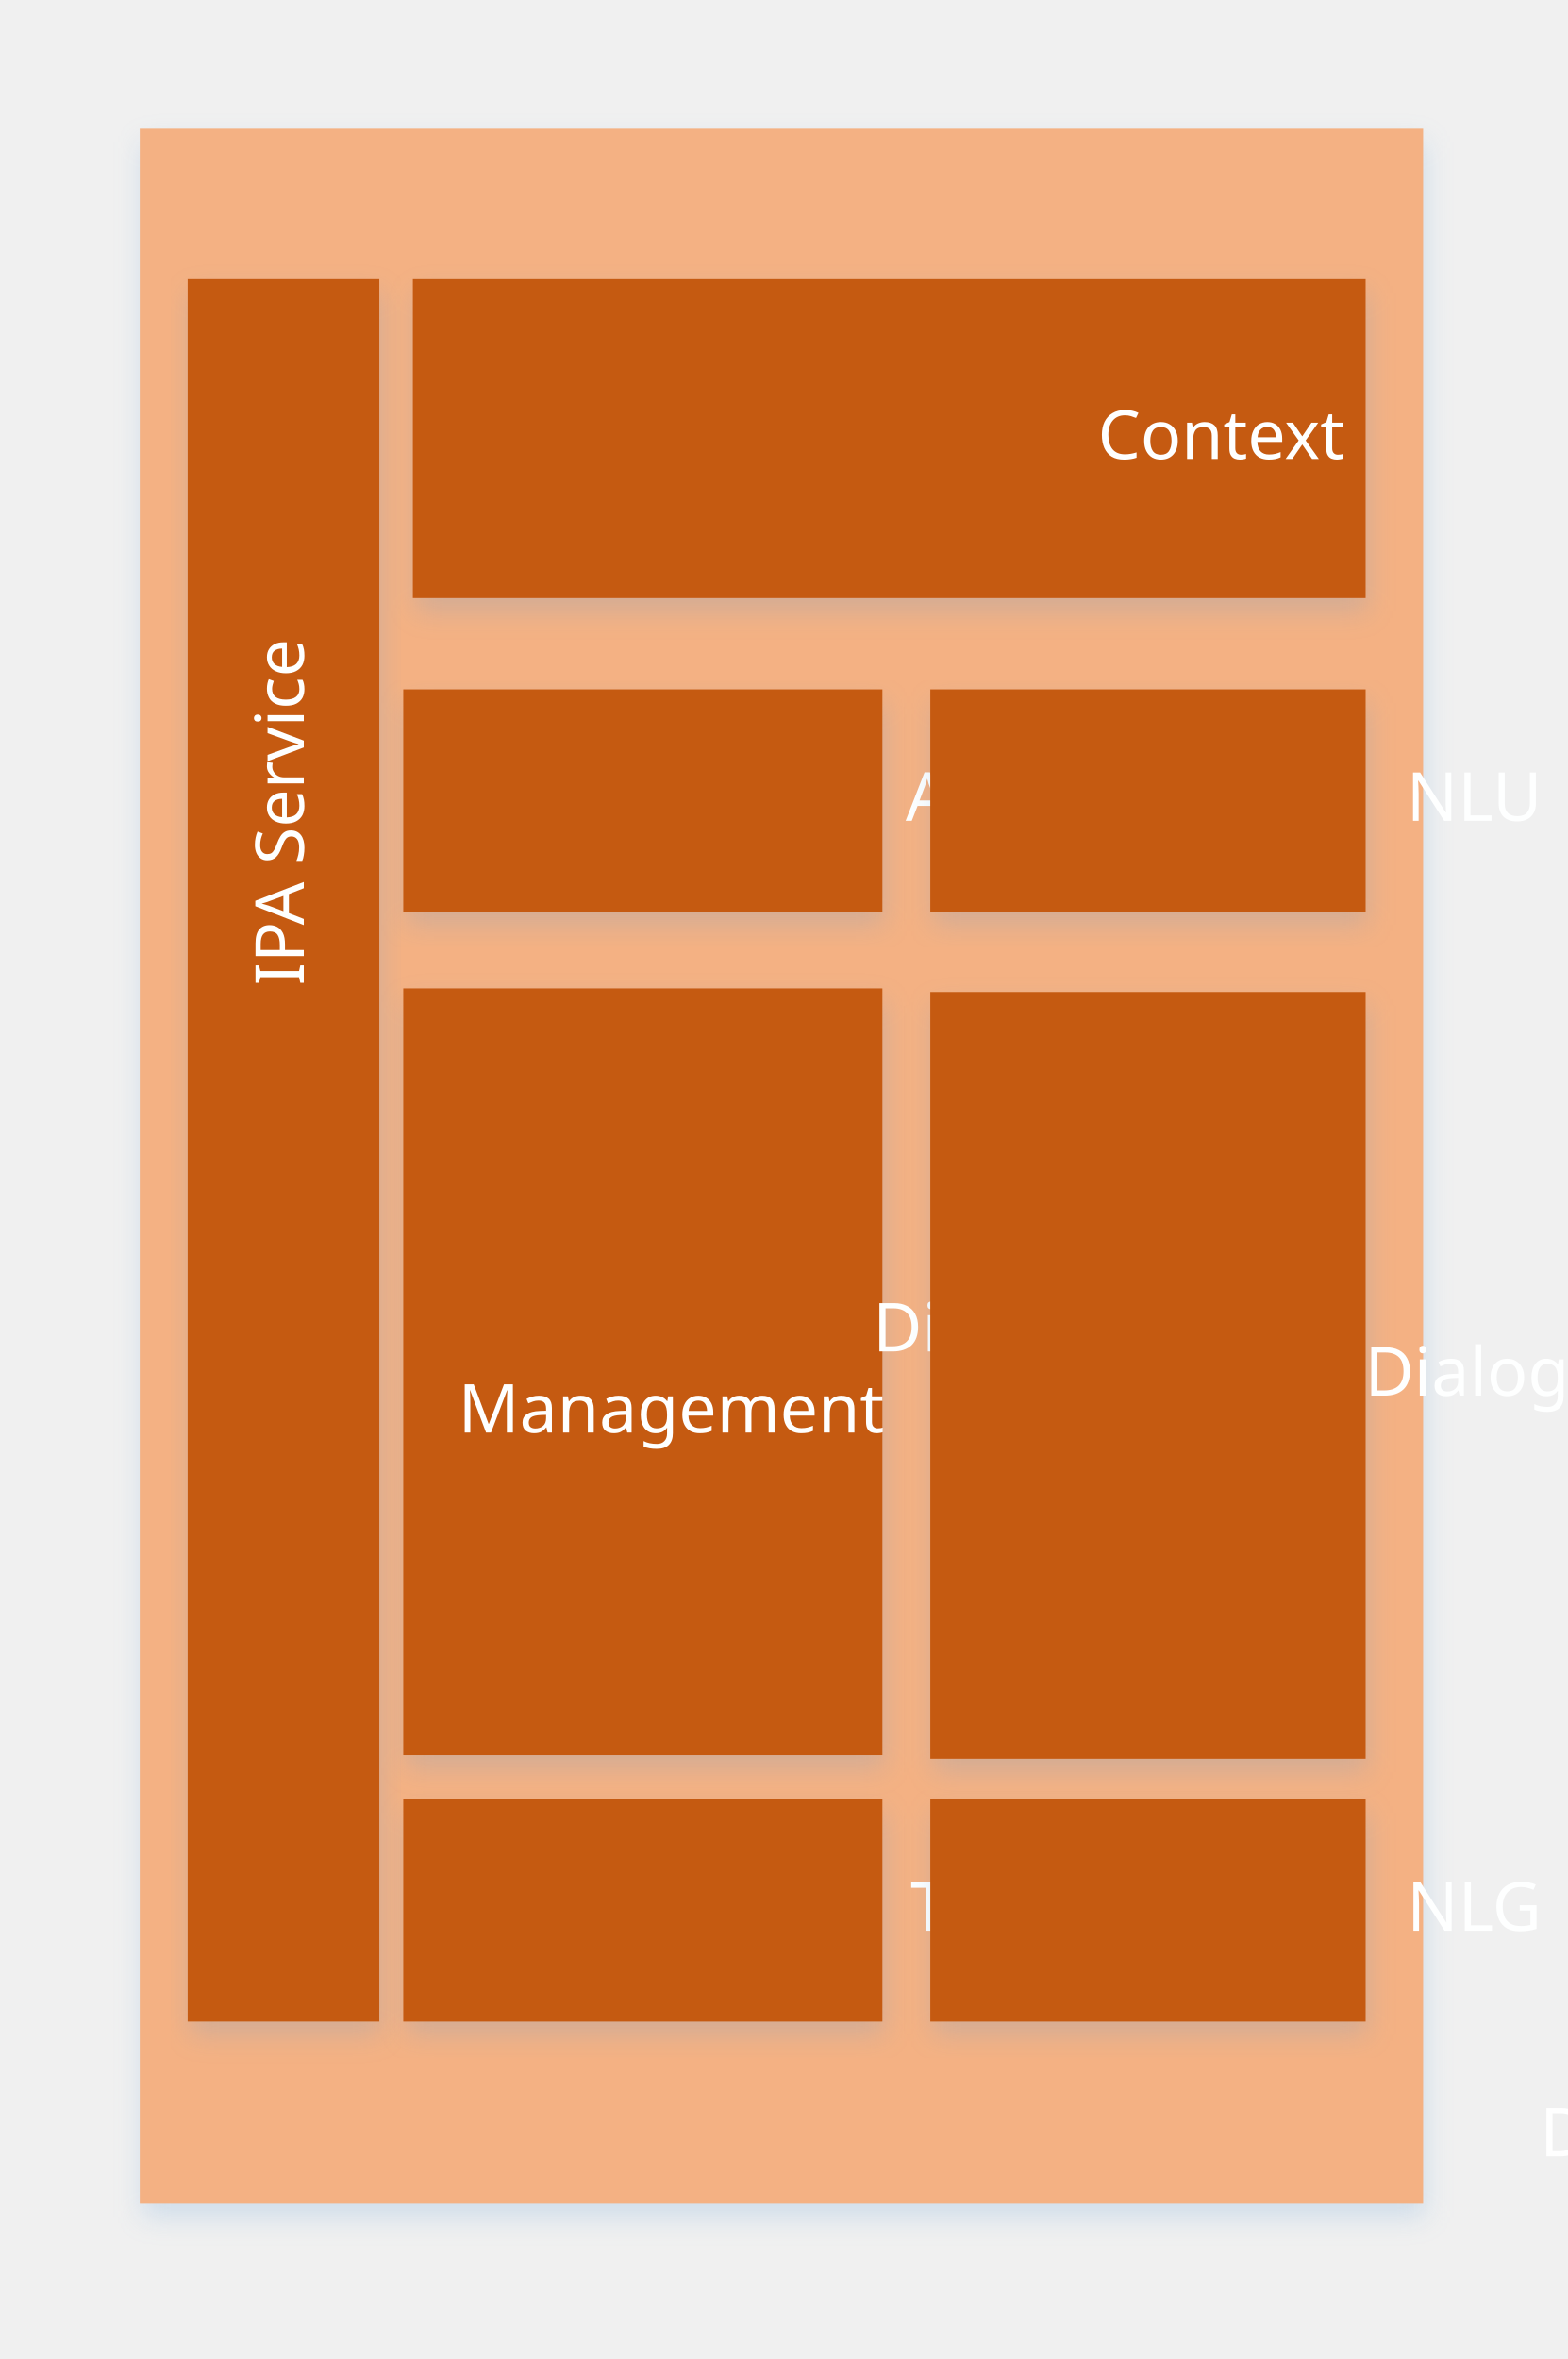
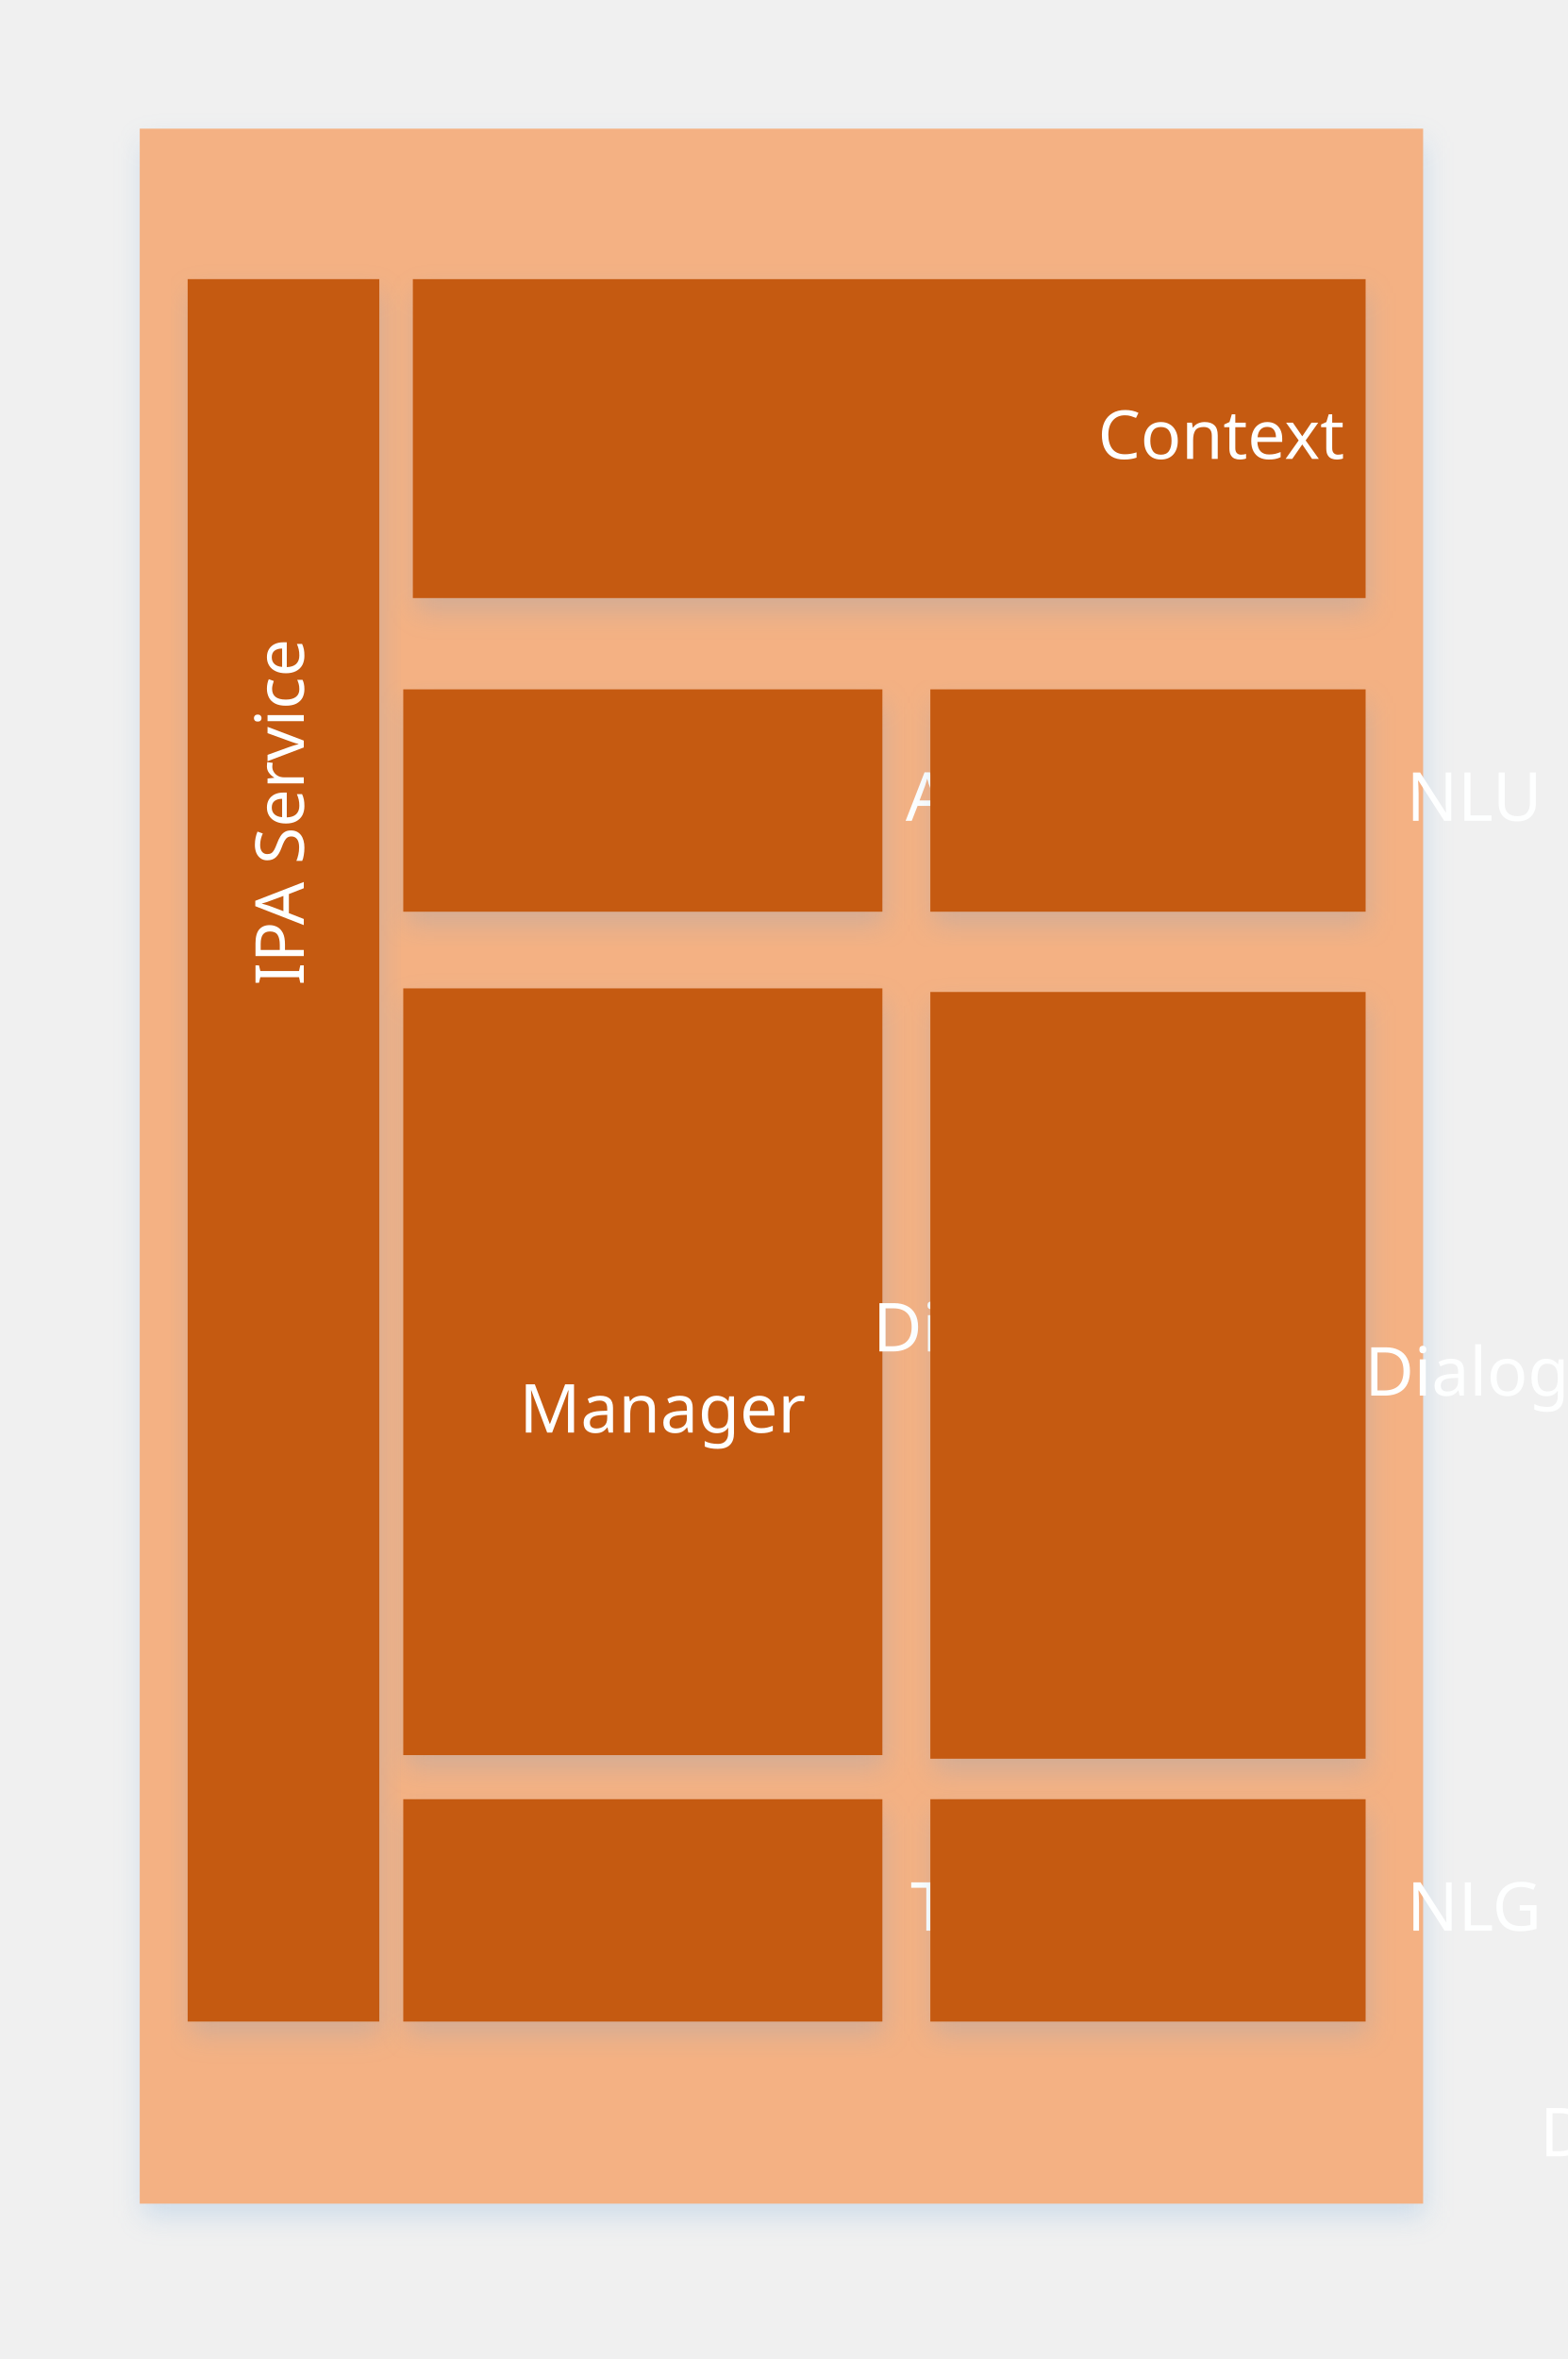
<svg xmlns="http://www.w3.org/2000/svg" xmlns:ns1="http://schemas.microsoft.com/visio/2003/SVGExtensions/" width="3.22in" height="4.845in" viewBox="0 0 231.818 348.85" xml:space="preserve" color-interpolation-filters="sRGB" class="st9">
  <ns1:documentProperties ns1:langID="1033" ns1:metric="true" ns1:viewMarkup="false">
    <ns1:userDefs>
      <ns1:ud ns1:nameU="msvSubprocessMaster" ns1:prompt="" ns1:val="VT4(Rectangle)" />
      <ns1:ud ns1:nameU="msvNoAutoConnect" ns1:val="VT0(1):26" />
    </ns1:userDefs>
  </ns1:documentProperties>
  <style type="text/css">
	
		.st1 {visibility:visible}
		.st2 {fill:#5b9bd5;fill-opacity:0.22;filter:url(#filter_2);stroke:none}
		.st3 {fill:#f4b183;stroke:none;stroke-width:1}
		.st4 {fill:#ffffff;font-family:Calibri;font-size:0.833em}
		.st5 {fill:#c55a11;stroke:none;stroke-width:0.25}
		.st6 {fill:#feffff;font-family:Calibri;font-size:0.833em}
		.st7 {font-size:1em}
		.st8 {stroke:none;stroke-linecap:round;stroke-linejoin:round;stroke-width:1}
		.st9 {fill:none;fill-rule:evenodd;font-size:12px;overflow:visible;stroke-linecap:square;stroke-miterlimit:3}
	
	</style>
  <defs id="Filters">
    <filter id="filter_2">
      <feGaussianBlur stdDeviation="2" />
    </filter>
  </defs>
  <g ns1:mID="0" ns1:index="1" ns1:groupContext="foregroundPage">
    <ns1:userDefs>
      <ns1:ud ns1:nameU="msvThemeOrder" ns1:val="VT0(0):26" />
    </ns1:userDefs>
    <ns1:pageProperties ns1:drawingScale="0.0393701" ns1:pageScale="0.0393701" ns1:drawingUnits="24" ns1:shadowOffsetX="8.50394" ns1:shadowOffsetY="-8.50394" />
    <ns1:layer ns1:name="Annotations" ns1:index="0" />
    <ns1:layer ns1:name="Connector" ns1:index="1" />
    <g id="shape47-1" ns1:mID="47" ns1:groupContext="shape" transform="translate(20.6544,-22.9728)">
      <ns1:userDefs>
        <ns1:ud ns1:nameU="visVersion" ns1:val="VT0(15):26" />
      </ns1:userDefs>
      <ns1:textBlock ns1:margins="rect(4,4,4,4)" ns1:tabSpace="42.5197" ns1:verticalAlign="2" />
      <ns1:textRect cx="94.909" cy="195.425" width="189.82" height="306.85" />
      <g id="shadow47-2" ns1:groupContext="shadow" ns1:shadowOffsetX="0.345598" ns1:shadowOffsetY="-1.97279" ns1:shadowType="1" transform="matrix(1,0,0,1,0.345598,1.97279)" class="st1">
        <rect x="0" y="42" width="189.818" height="306.85" class="st2" />
      </g>
      <rect x="0" y="42" width="189.818" height="306.85" class="st3" />
      <text x="160.31" y="341.85" class="st4" ns1:langID="1031">
        <ns1:paragraph ns1:horizAlign="2" />
        <ns1:tabList />Dialog</text>
    </g>
    <g id="shape2-7" ns1:mID="2" ns1:groupContext="shape" transform="translate(-292.763,298.948) rotate(-90)">
      <ns1:userDefs>
        <ns1:ud ns1:nameU="visVersion" ns1:val="VT0(15):26" />
      </ns1:userDefs>
      <ns1:textBlock ns1:margins="rect(4,4,4,4)" ns1:tabSpace="42.5197" />
      <ns1:textRect cx="128.835" cy="334.677" width="257.67" height="28.346" />
      <g id="shadow2-8" ns1:groupContext="shadow" ns1:shadowOffsetX="0.345598" ns1:shadowOffsetY="-1.97279" ns1:shadowType="1" transform="matrix(1,0,0,1,-1.97279,0.345598)" class="st1">
        <rect x="0" y="320.504" width="257.669" height="28.346" class="st2" />
      </g>
      <rect x="0" y="320.504" width="257.669" height="28.346" class="st5" />
      <text x="106.43" y="337.68" class="st6" ns1:langID="1031">
        <ns1:paragraph ns1:horizAlign="1" />
        <ns1:tabList />IPA Service</text>
    </g>
    <g id="shape3-13" ns1:mID="3" ns1:groupContext="shape" transform="translate(59.6308,-89.3035)">
      <ns1:userDefs>
        <ns1:ud ns1:nameU="visVersion" ns1:val="VT0(15):26" />
      </ns1:userDefs>
      <ns1:textBlock ns1:margins="rect(4,4,4,4)" ns1:tabSpace="42.5197" />
      <ns1:textRect cx="35.433" cy="292.157" width="70.87" height="113.386" />
      <g id="shadow3-14" ns1:groupContext="shadow" ns1:shadowOffsetX="0.345598" ns1:shadowOffsetY="-1.97279" ns1:shadowType="1" transform="matrix(1,0,0,1,0.345598,1.97279)" class="st1">
        <rect x="0" y="235.465" width="70.866" height="113.386" class="st2" />
      </g>
      <rect x="0" y="235.465" width="70.866" height="113.386" class="st5" />
      <text x="22.68" y="289.16" class="st6" ns1:langID="1031">
        <ns1:paragraph ns1:horizAlign="1" />
-         <ns1:tabList />Dialog <tspan x="8.12" dy="1.2em" class="st7">Management</tspan>
+         <ns1:tabList />Dialog <tspan x="17.16" dy="1.2em" class="st7">Manager</tspan>
      </text>
    </g>
    <g id="shape30-20" ns1:mID="30" ns1:groupContext="shape" transform="translate(-326.424,289.736) rotate(-90)">
      <path d="M0 348.85 L0 348.85" class="st8" />
    </g>
    <g id="shape59-23" ns1:mID="59" ns1:groupContext="shape" transform="translate(59.6308,-214.028)">
      <ns1:userDefs>
        <ns1:ud ns1:nameU="visVersion" ns1:val="VT0(15):26" />
      </ns1:userDefs>
      <ns1:textBlock ns1:margins="rect(4,4,4,4)" ns1:tabSpace="42.5197" />
      <ns1:textRect cx="35.433" cy="332.409" width="70.87" height="32.882" />
      <g id="shadow59-24" ns1:groupContext="shadow" ns1:shadowOffsetX="0.345598" ns1:shadowOffsetY="-1.97279" ns1:shadowType="1" transform="matrix(1,0,0,1,0.345598,1.97279)" class="st1">
        <rect x="0" y="315.969" width="70.866" height="32.882" class="st2" />
      </g>
      <rect x="0" y="315.969" width="70.866" height="32.882" class="st5" />
      <text x="27.53" y="335.41" class="st6" ns1:langID="1031">
        <ns1:paragraph ns1:horizAlign="1" />
        <ns1:tabList />ASR</text>
    </g>
    <g id="shape60-29" ns1:mID="60" ns1:groupContext="shape" transform="translate(59.6308,-49.9019)">
      <ns1:userDefs>
        <ns1:ud ns1:nameU="visVersion" ns1:val="VT0(15):26" />
      </ns1:userDefs>
      <ns1:textBlock ns1:margins="rect(4,4,4,4)" ns1:tabSpace="42.5197" />
      <ns1:textRect cx="35.433" cy="332.409" width="70.87" height="32.882" />
      <g id="shadow60-30" ns1:groupContext="shadow" ns1:shadowOffsetX="0.345598" ns1:shadowOffsetY="-1.97279" ns1:shadowType="1" transform="matrix(1,0,0,1,0.345598,1.97279)" class="st1">
        <rect x="0" y="315.969" width="70.866" height="32.882" class="st2" />
      </g>
      <rect x="0" y="315.969" width="70.866" height="32.882" class="st5" />
      <text x="28.26" y="335.41" class="st6" ns1:langID="1031">
        <ns1:paragraph ns1:horizAlign="1" />
        <ns1:tabList />TTS</text>
    </g>
    <g id="shape65-35" ns1:mID="65" ns1:groupContext="shape" transform="translate(137.584,-214.028)">
      <ns1:userDefs>
        <ns1:ud ns1:nameU="visVersion" ns1:val="VT0(15):26" />
      </ns1:userDefs>
      <ns1:textBlock ns1:margins="rect(4,4,4,4)" ns1:tabSpace="42.5197" />
      <ns1:textRect cx="32.193" cy="332.409" width="64.39" height="32.882" />
      <g id="shadow65-36" ns1:groupContext="shadow" ns1:shadowOffsetX="0.345598" ns1:shadowOffsetY="-1.97279" ns1:shadowType="1" transform="matrix(1,0,0,1,0.345598,1.97279)" class="st1">
        <rect x="0" y="315.969" width="64.385" height="32.882" class="st2" />
      </g>
      <rect x="0" y="315.969" width="64.385" height="32.882" class="st5" />
      <text x="23.65" y="335.41" class="st6" ns1:langID="1031">
        <ns1:paragraph ns1:horizAlign="1" />
        <ns1:tabList />NLU</text>
    </g>
    <g id="shape68-41" ns1:mID="68" ns1:groupContext="shape" transform="translate(61.0481,-260.409)">
      <ns1:userDefs>
        <ns1:ud ns1:nameU="visVersion" ns1:val="VT0(15):26" />
      </ns1:userDefs>
      <ns1:textBlock ns1:margins="rect(4,4,4,4)" ns1:tabSpace="42.5197" />
      <ns1:textRect cx="70.46" cy="325.27" width="140.93" height="47.162" />
      <g id="shadow68-42" ns1:groupContext="shadow" ns1:shadowOffsetX="0.345598" ns1:shadowOffsetY="-1.97279" ns1:shadowType="1" transform="matrix(1,0,0,1,0.345598,1.97279)" class="st1">
        <rect x="0" y="301.689" width="140.92" height="47.162" class="st2" />
      </g>
      <rect x="0" y="301.689" width="140.92" height="47.162" class="st5" />
      <text x="54.53" y="328.27" class="st6" ns1:langID="1031">
        <ns1:paragraph ns1:horizAlign="1" />
        <ns1:tabList />Context</text>
    </g>
    <g id="shape69-47" ns1:mID="69" ns1:groupContext="shape" transform="translate(137.584,-88.772)">
      <ns1:userDefs>
        <ns1:ud ns1:nameU="visVersion" ns1:val="VT0(15):26" />
      </ns1:userDefs>
      <ns1:textBlock ns1:margins="rect(4,4,4,4)" ns1:tabSpace="42.5197" />
      <ns1:textRect cx="32.193" cy="292.157" width="64.39" height="113.386" />
      <g id="shadow69-48" ns1:groupContext="shadow" ns1:shadowOffsetX="0.345598" ns1:shadowOffsetY="-1.97279" ns1:shadowType="1" transform="matrix(1,0,0,1,0.345598,1.97279)" class="st1">
        <rect x="0" y="235.465" width="64.385" height="113.386" class="st2" />
      </g>
      <rect x="0" y="235.465" width="64.385" height="113.386" class="st5" />
      <text x="17.48" y="295.16" class="st6" ns1:langID="1031">
        <ns1:paragraph ns1:horizAlign="1" />
        <ns1:tabList />Dialogs</text>
    </g>
    <g id="shape90-53" ns1:mID="90" ns1:groupContext="shape" transform="translate(137.584,-49.9019)">
      <ns1:userDefs>
        <ns1:ud ns1:nameU="visVersion" ns1:val="VT0(15):26" />
      </ns1:userDefs>
      <ns1:textBlock ns1:margins="rect(4,4,4,4)" ns1:tabSpace="42.5197" />
      <ns1:textRect cx="32.193" cy="332.409" width="64.39" height="32.882" />
      <g id="shadow90-54" ns1:groupContext="shadow" ns1:shadowOffsetX="0.345598" ns1:shadowOffsetY="-1.97279" ns1:shadowType="1" transform="matrix(1,0,0,1,0.345598,1.97279)" class="st1">
        <rect x="0" y="315.969" width="64.385" height="32.882" class="st2" />
      </g>
      <rect x="0" y="315.969" width="64.385" height="32.882" class="st5" />
      <text x="23.71" y="335.41" class="st6" ns1:langID="1031">
        <ns1:paragraph ns1:horizAlign="1" />
        <ns1:tabList />NLG</text>
    </g>
  </g>
</svg>
